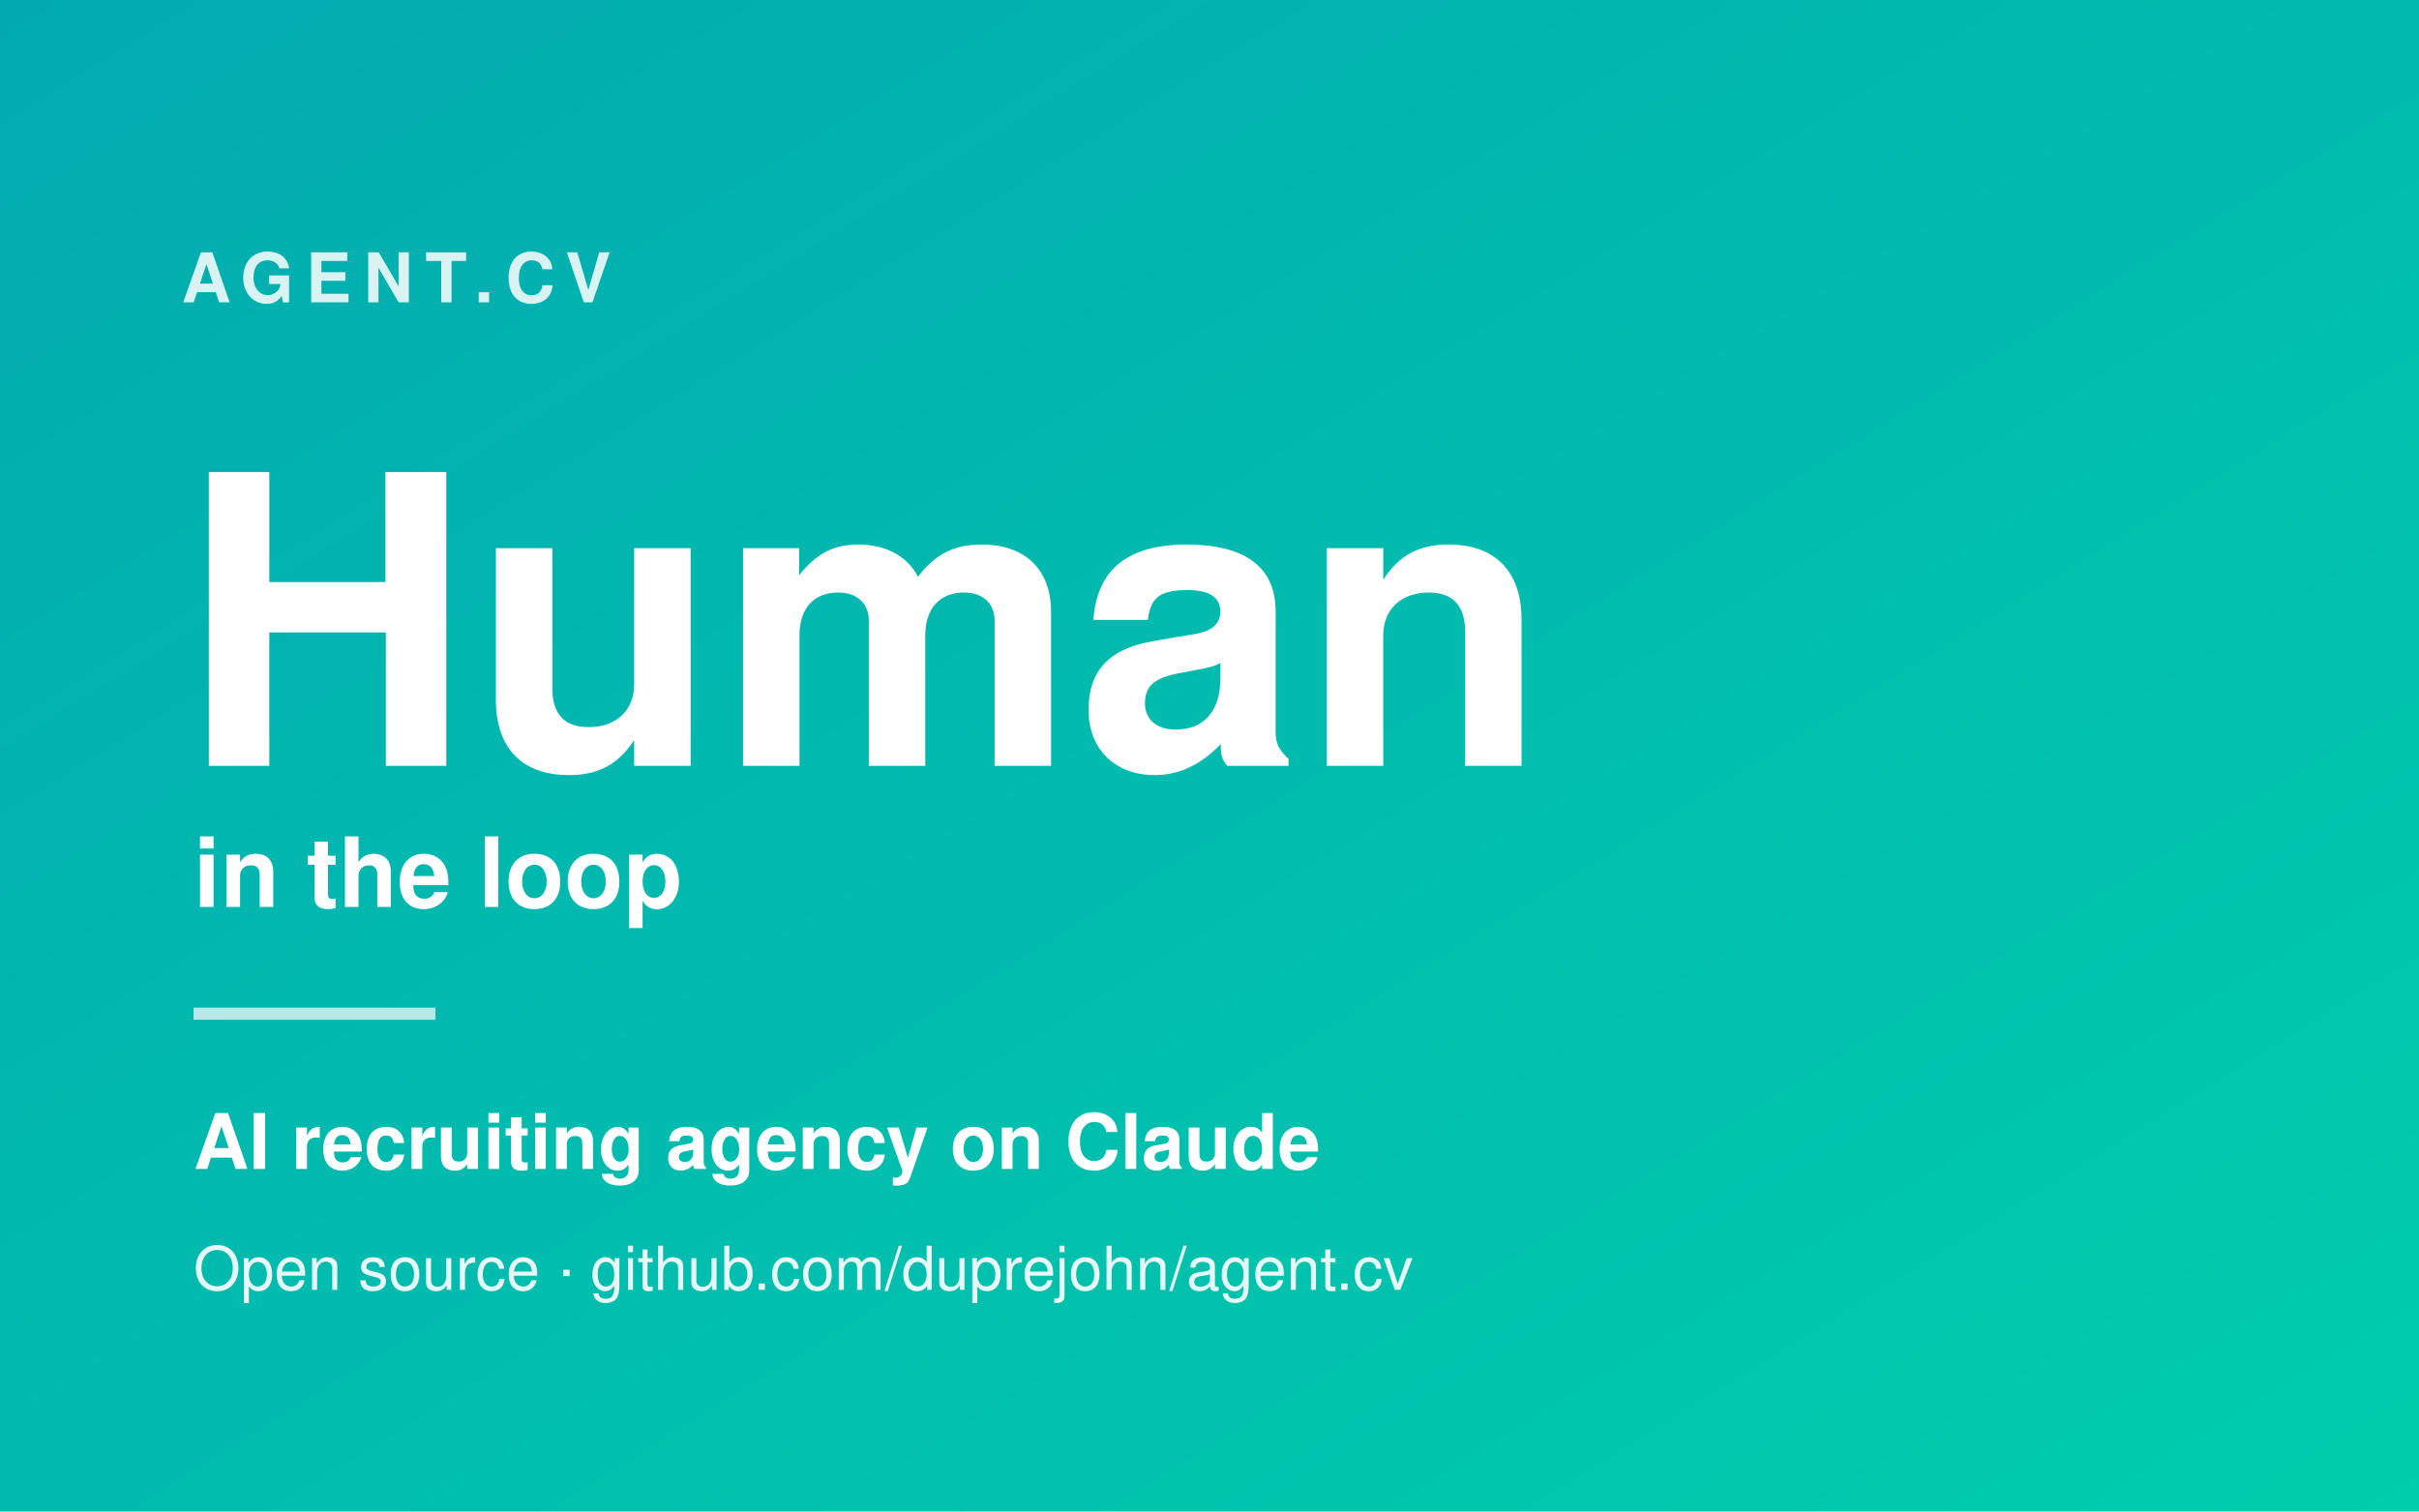
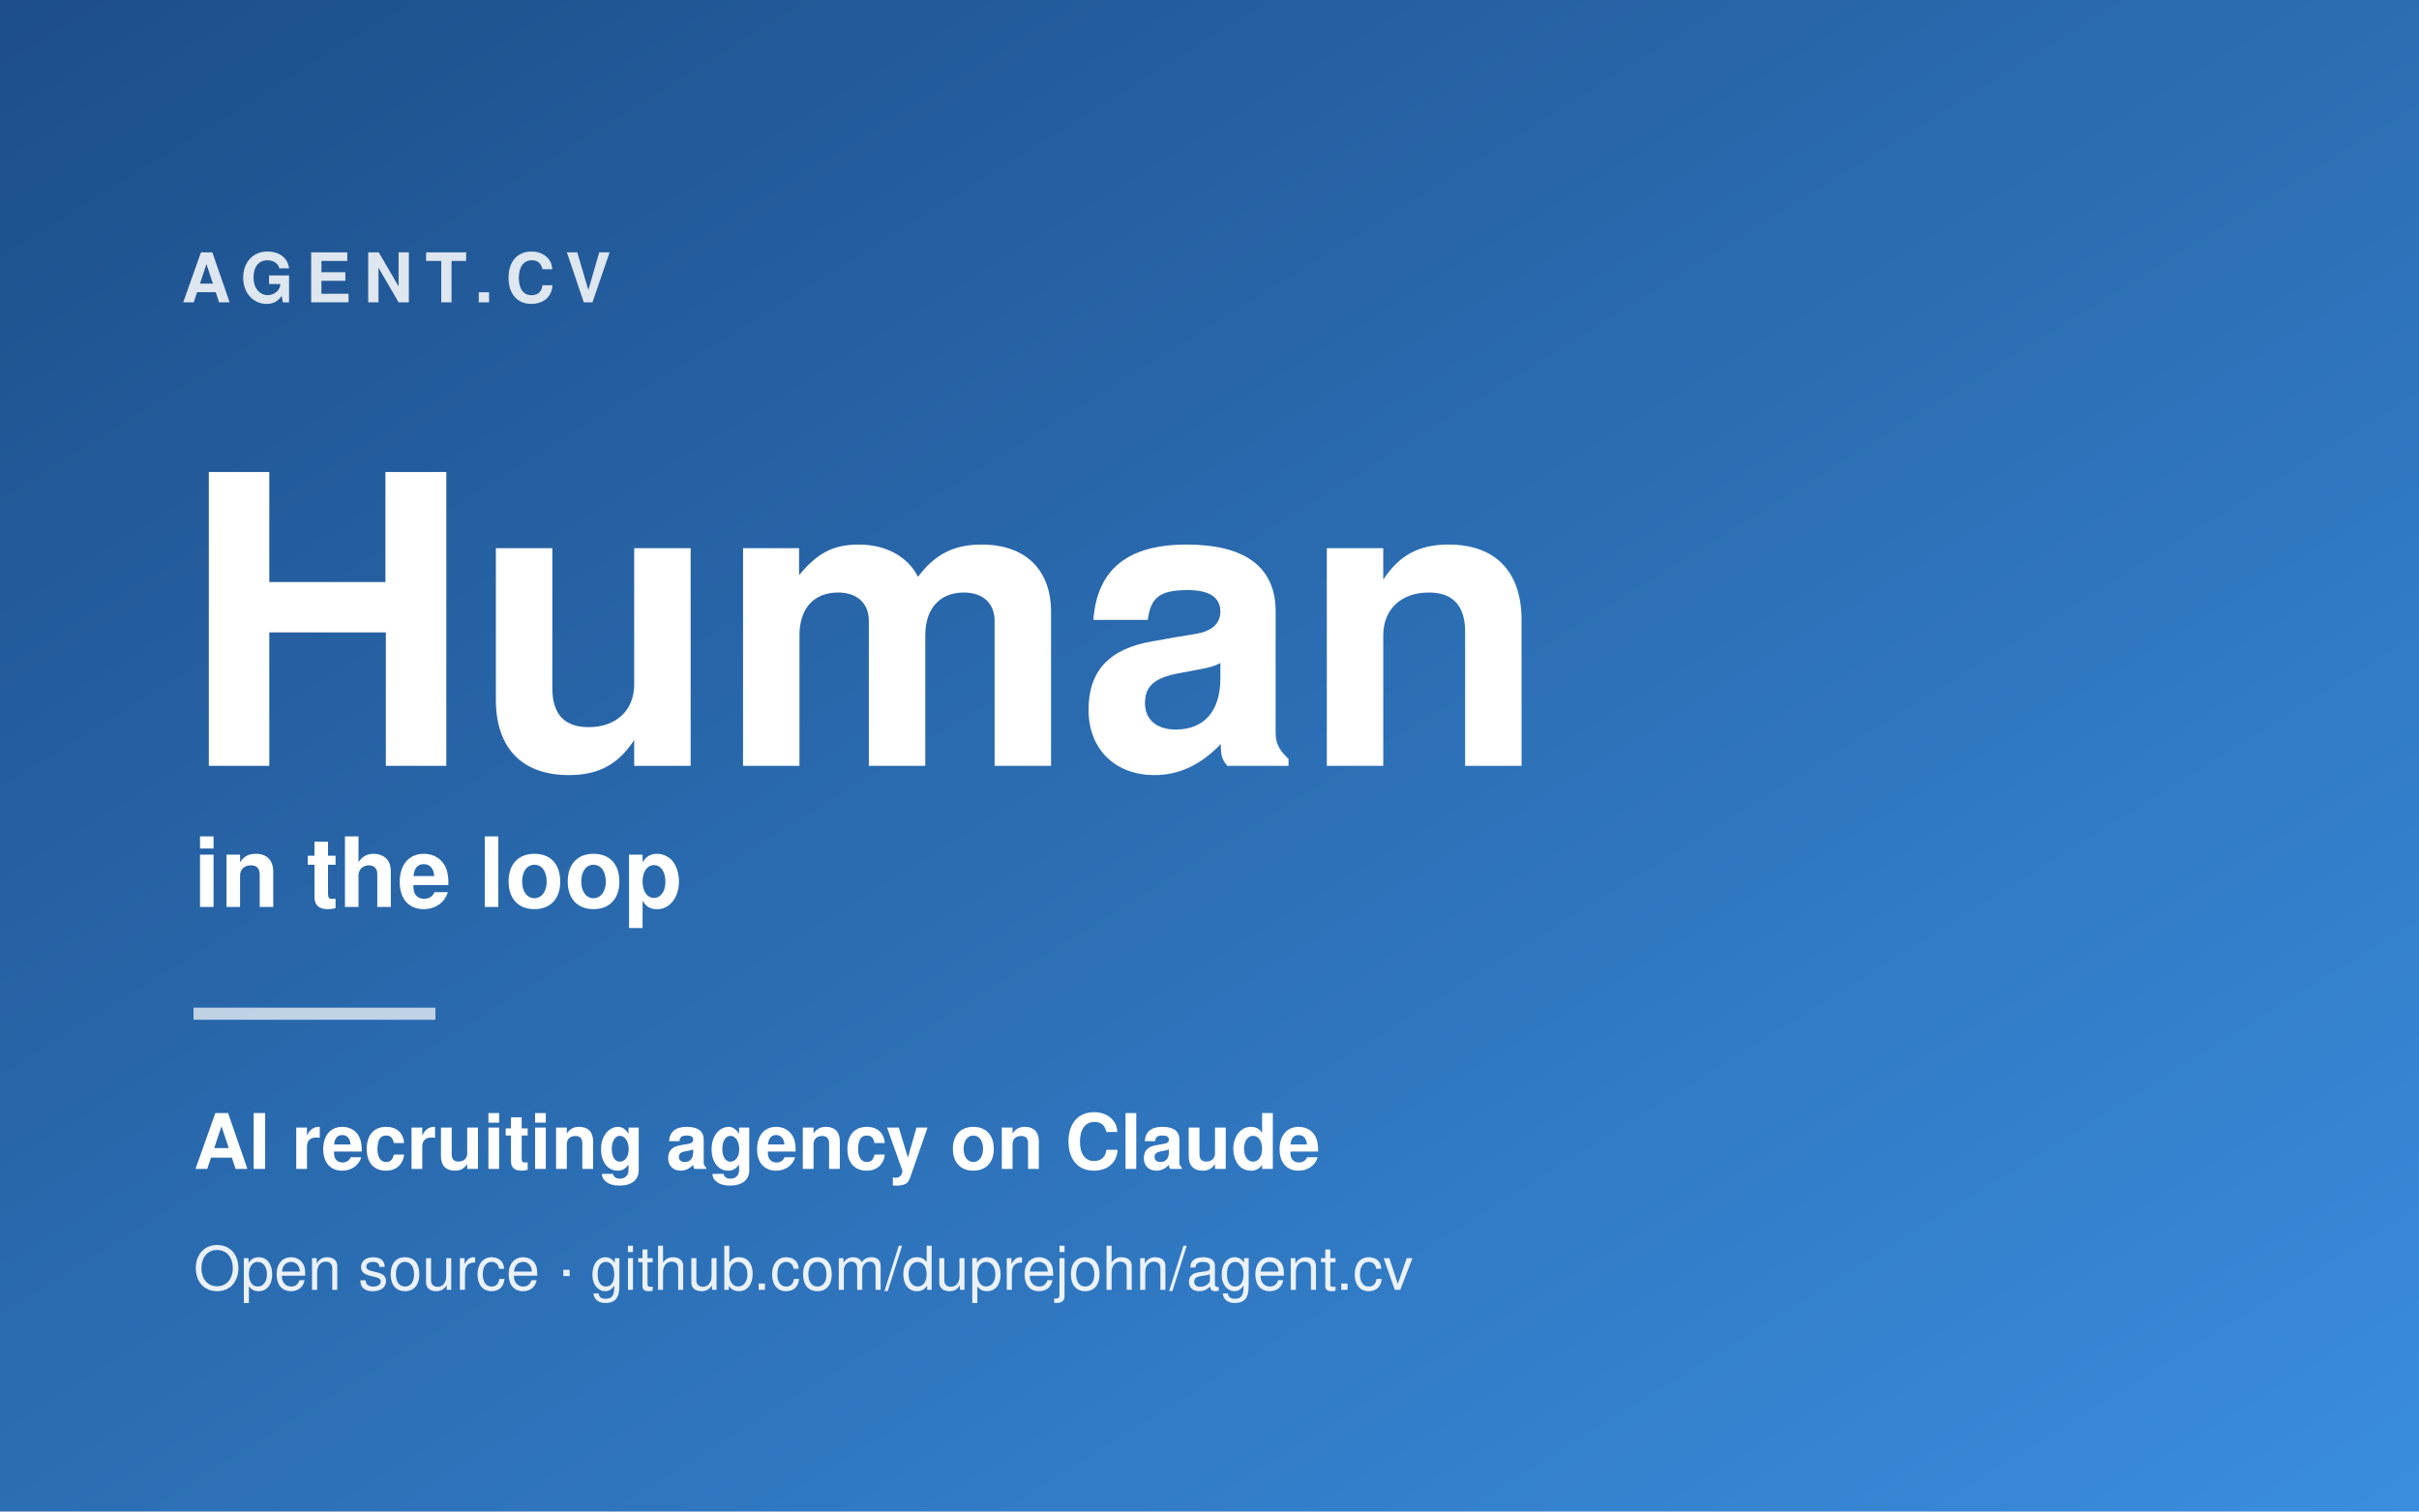
<svg xmlns="http://www.w3.org/2000/svg" viewBox="0 0 1200 750" width="1200" height="750">
  <defs>
    <linearGradient id="g" x1="0" y1="0" x2="1" y2="1">
-       <stop offset="0" stop-color="#02aab0" />
-       <stop offset="1" stop-color="#00cdac" />
+       <stop offset="0" stop-color="#1d4e89" />
+       <stop offset="1" stop-color="#3a8dde" />
    </linearGradient>
  </defs>
  <rect width="1200" height="750" fill="url(#g)" />
  <g font-family="Montserrat, Helvetica, Arial, sans-serif" fill="#fff">
    <text x="90" y="150" font-size="34" font-weight="700" letter-spacing="6" opacity="0.85">AGENT.CV</text>
    <text x="90" y="380" font-size="200" font-weight="800">Human</text>
    <text x="96" y="450" font-size="48" font-weight="600">in the loop</text>
    <rect x="96" y="500" width="120" height="6" fill="#fff" opacity="0.7" />
    <text x="96" y="580" font-size="38" font-weight="600">AI recruiting agency on Claude</text>
    <text x="96" y="640" font-size="30" opacity="0.9">Open source · github.com/duprejohn/agent.cv</text>
  </g>
</svg>
